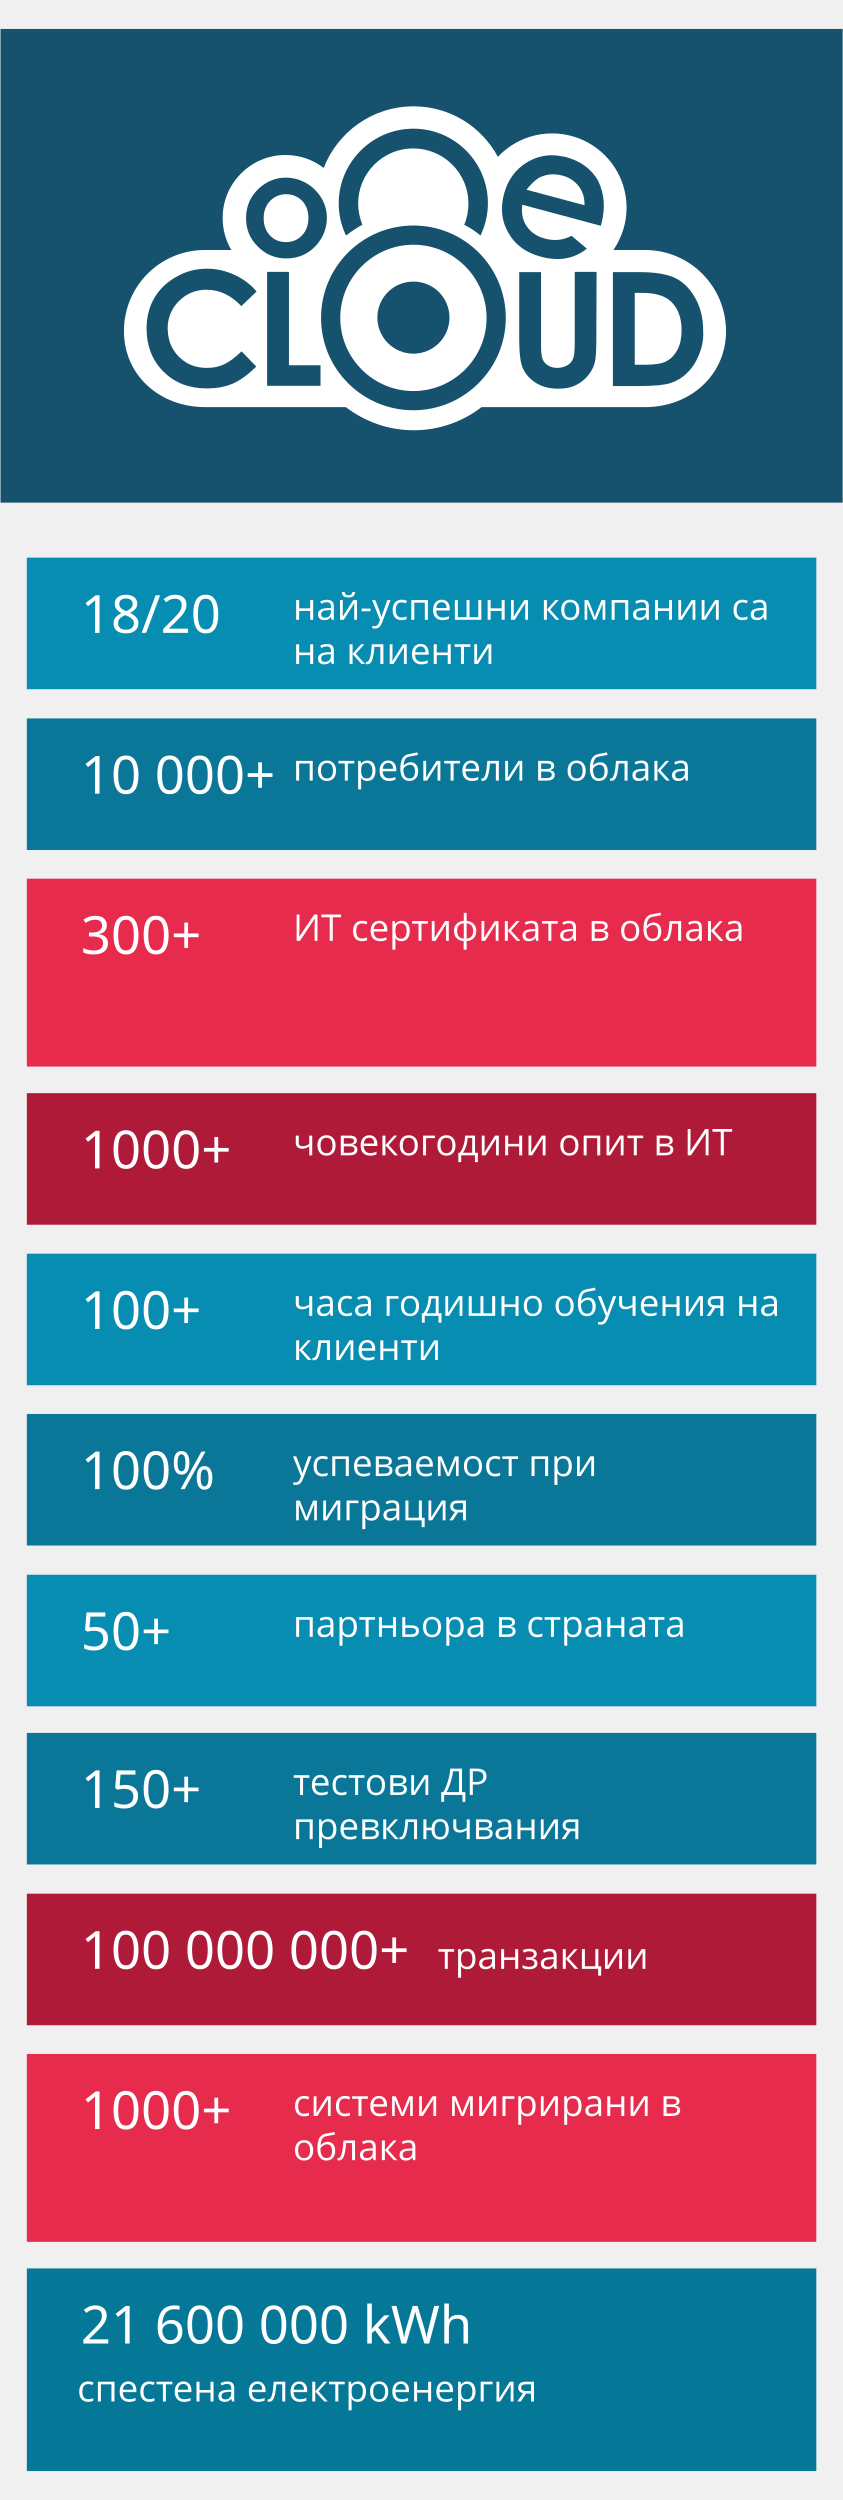
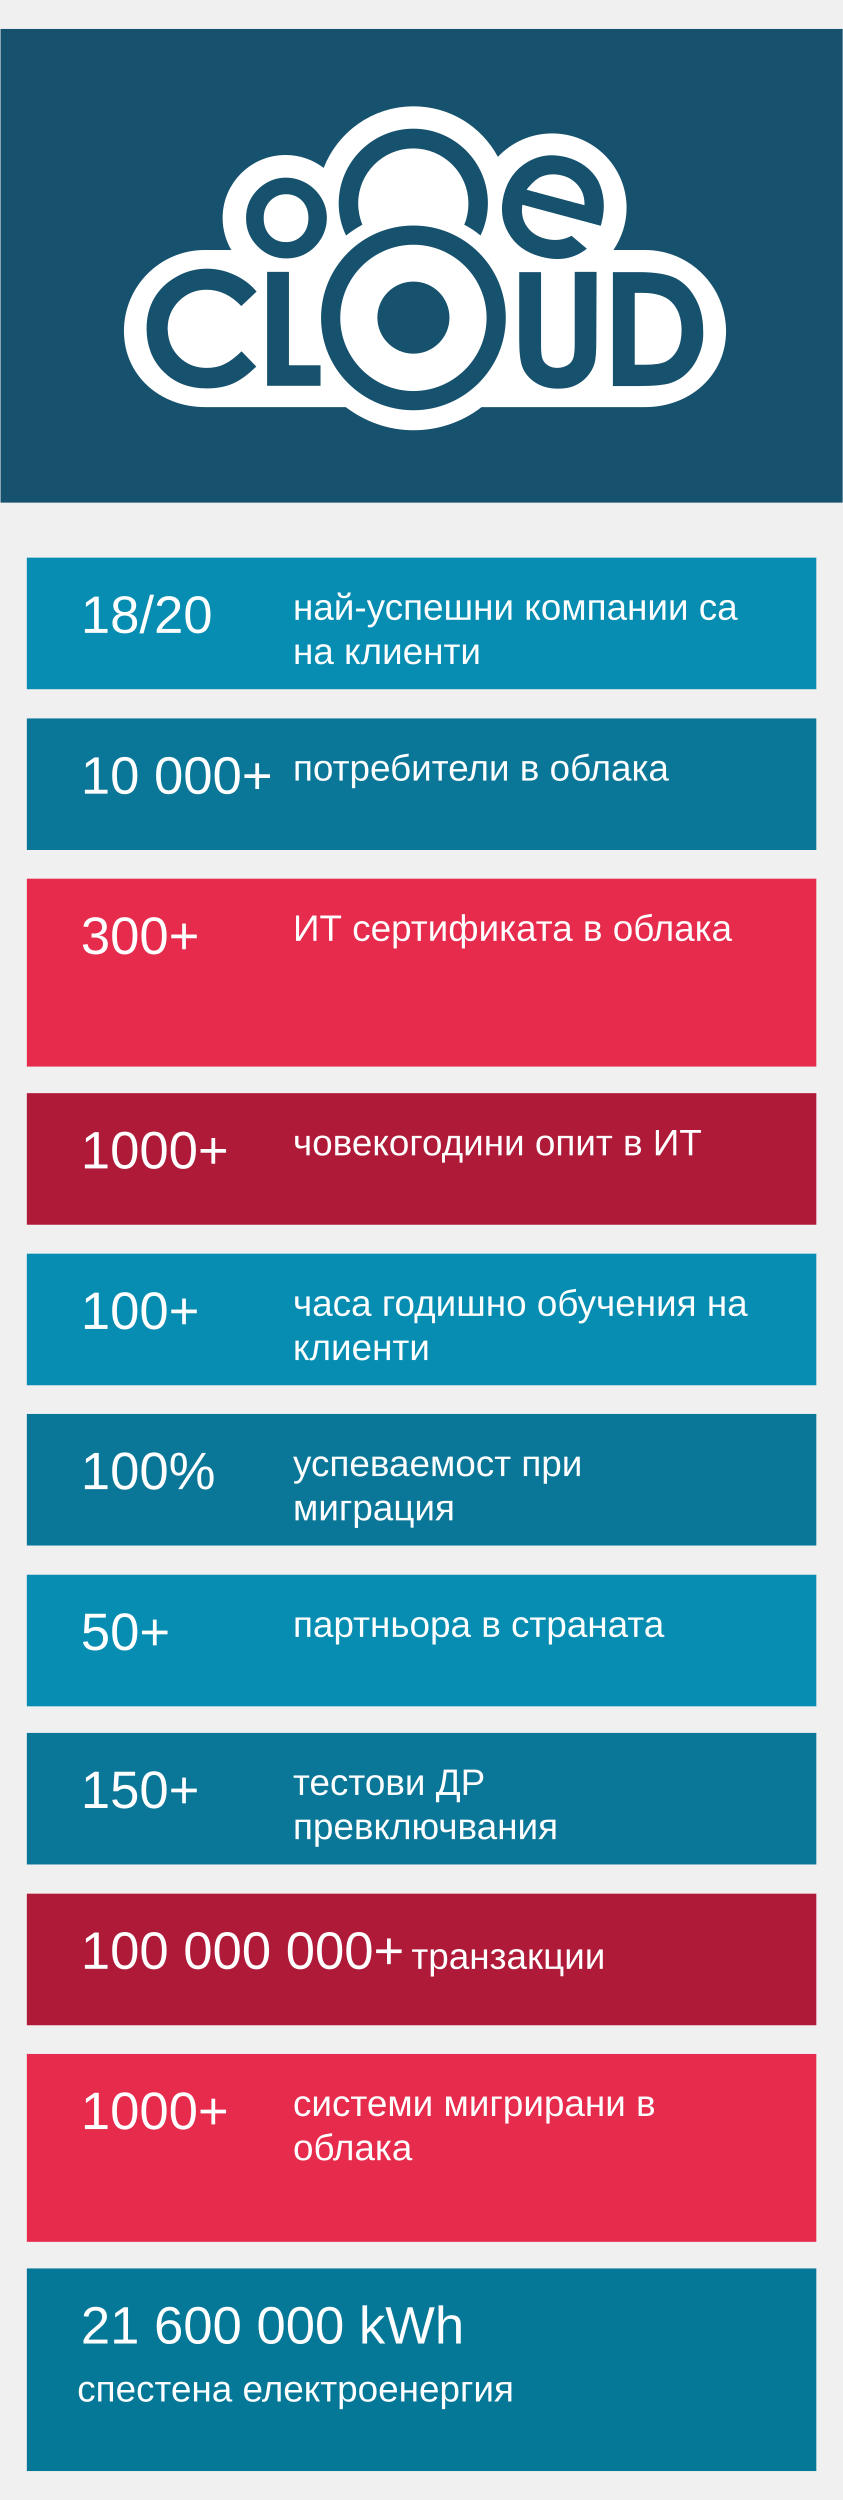
<svg xmlns="http://www.w3.org/2000/svg" xmlns:xlink="http://www.w3.org/1999/xlink" version="1.1" id="Ebene_1" x="0px" y="0px" viewBox="0 0 320 950" style="enable-background:new 0 0 320 950;" xml:space="preserve">
  <style type="text/css">
	.st0{fill:#068DB1;}
	.st1{fill:none;}
	.st2{fill:#FFFFFF;}
- 	.st3{font-family:'OpenSans';}
+ 	.st3{font-family:'HelenProRegular', 'Arial', sans-serif;}
	.st4{font-size:14px;}
- 	.st5{font-family:'OpenSans-Extrabold';}
- 	.st6{font-size:20px;}
- 	.st7{fill:#0B7798;}
- 	.st8{fill:#E62B4C;}
- 	.st9{fill:#AF1A39;}
- 	.st10{fill:#057898;}
- 	.st11{fill:#16516D;}
-     a:hover{text-decoration: underline;}
+ 	.st5{font-family:'HelenProRegular', 'Arial', sans-serif}
+ 	.st6{font-family:'HelenProBold', 'Arial', sans-serif;}
+ 	.st7{font-size:20px;}
+ 	.st8{fill:#0B7798;}
+ 	.st9{fill:#E62B4C;}
+ 	.st10{fill:#AF1A39;}
+ 	.st11{fill:#057898;}
+ 	.st12{fill:#16516D;}
</style>
  <a xlink:href="https://onecloud.bg/bg/klienti" xlink:show="new">
    <g id="gruppe_1">
      <rect x="10.2" y="211.9" class="st0" width="300" height="50" />
      <rect x="111.3" y="223.5" class="st1" width="185.7" height="33.9" />
-       <text transform="matrix(1 0 0 1 111.3339 235.5176)">
-         <tspan x="0" y="0" class="st2 st3 st4">най-успешни компании са </tspan>
-         <tspan x="0" y="16.8" class="st2 st3 st4">на клиенти</tspan>
-       </text>
-       <text transform="matrix(1 0 0 1 30.7266 240.485)" class="st2 st5 st6">18/20</text>
+       <text transform="matrix(1 0 0 1 111.3339 235.5176)" class="st2 st3 st4">най-успешни компании са </text>
+       <text transform="matrix(1 0 0 1 111.3339 252.3176)" class="st2 st5 st4">на клиенти</text>
+       <text transform="matrix(1 0 0 1 30.7266 240.485)" class="st2 st6 st7">18/20</text>
    </g>
  </a>
  <a xlink:href="https://onecloud.bg/bg/klienti" xlink:show="new">
    <g id="gruppe_2">
-       <rect x="10.2" y="273" class="st7" width="300" height="50" />
-       <text transform="matrix(1 0 0 1 30.7266 301.5884)" class="st2 st5 st6">10 000+</text>
+       <rect x="10.2" y="273" class="st8" width="300" height="50" />
+       <text transform="matrix(1 0 0 1 30.7266 301.5884)" class="st2 st6 st7">10 000+</text>
      <rect x="111.3" y="284.6" class="st1" width="185.7" height="33.9" />
      <text transform="matrix(1 0 0 1 111.3339 296.6211)" class="st2 st3 st4">потребители в облака</text>
    </g>
  </a>
  <a xlink:href="https://onecloud.bg/bg/za-nas" xlink:show="new">
    <g id="gruppe_3">
-       <rect x="10.2" y="333.9" class="st8" width="300" height="71.4" />
+       <rect x="10.2" y="333.9" class="st9" width="300" height="71.4" />
      <rect x="111.3" y="345.5" class="st1" width="185.7" height="49.5" />
      <text transform="matrix(1 0 0 1 111.3334 357.5176)" class="st2 st3 st4">ИТ сертификата в облака</text>
-       <text transform="matrix(1 0 0 1 30.7266 362.485)" class="st2 st5 st6">300+</text>
+       <text transform="matrix(1 0 0 1 30.7266 362.485)" class="st2 st6 st7">300+</text>
    </g>
  </a>
  <a xlink:href="https://onecloud.bg/bg/klienti" xlink:show="new">
    <g id="Gruppe_5">
      <rect x="10.2" y="476.4" class="st0" width="300" height="50" />
-       <text transform="matrix(1 0 0 1 30.7266 504.9856)" class="st2 st5 st6">100+</text>
+       <text transform="matrix(1 0 0 1 30.7266 504.9856)" class="st2 st6 st7">100+</text>
      <rect x="111.3" y="488" class="st1" width="185.7" height="33.9" />
-       <text transform="matrix(1 0 0 1 111.3339 500.0182)">
-         <tspan x="0" y="0" class="st2 st3 st4">часа годишно обучения на </tspan>
-         <tspan x="0" y="16.8" class="st2 st3 st4">клиенти</tspan>
-       </text>
+       <text transform="matrix(1 0 0 1 111.3339 500.0182)" class="st2 st3 st4">часа годишно обучения на </text>
+       <text transform="matrix(1 0 0 1 111.3339 516.8182)" class="st2 st5 st4">клиенти</text>
    </g>
  </a>
  <a xlink:href="https://onecloud.bg/bg/klienti" xlink:show="new">
    <g id="Gruppe_6">
-       <rect x="10.2" y="537.3" class="st7" width="300" height="50" />
+       <rect x="10.2" y="537.3" class="st8" width="300" height="50" />
      <rect x="111.3" y="548.9" class="st1" width="185.7" height="33.9" />
-       <text transform="matrix(1 0 0 1 111.3339 560.9148)">
-         <tspan x="0" y="0" class="st2 st3 st4">успеваемост при </tspan>
-         <tspan x="0" y="16.8" class="st2 st3 st4">миграция</tspan>
-       </text>
-       <text transform="matrix(1 0 0 1 30.7266 565.8822)" class="st2 st5 st6">100%</text>
+       <text transform="matrix(1 0 0 1 111.3339 560.9148)" class="st2 st5 st4">успеваемост при </text>
+       <text transform="matrix(1 0 0 1 111.3339 577.7148)" class="st2 st3 st4">миграция</text>
+       <text transform="matrix(1 0 0 1 30.7266 565.8822)" class="st2 st6 st7">100%</text>
    </g>
  </a>
  <a xlink:href="https://onecloud.bg/bg/partniori" xlink:show="new">
    <g id="gruppe_7">
      <rect x="10.2" y="598.4" class="st0" width="300" height="50" />
-       <text transform="matrix(1 0 0 1 30.7266 626.9856)" class="st2 st5 st6">50+</text>
+       <text transform="matrix(1 0 0 1 30.7266 626.9856)" class="st2 st6 st7">50+</text>
      <rect x="111.3" y="610" class="st1" width="185.7" height="33.9" />
      <text transform="matrix(1 0 0 1 111.3339 622.0182)" class="st2 st3 st4">партньора в страната</text>
    </g>
  </a>
  <a xlink:href="https://www.stone.bg/" xlink:show="new">
    <g id="Gruppe_4">
-       <rect x="10.2" y="415.4" class="st9" width="300" height="50" />
-       <text transform="matrix(1 0 0 1 30.7266 443.9856)" class="st2 st5 st6">1000+</text>
+       <rect x="10.2" y="415.4" class="st10" width="300" height="50" />
+       <text transform="matrix(1 0 0 1 30.7266 443.9856)" class="st2 st6 st7">1000+</text>
      <rect x="111.3" y="427" class="st1" width="185.7" height="33.9" />
      <text transform="matrix(1 0 0 1 111.3339 439.0182)" class="st2 st3 st4">човекогодини опит в ИТ</text>
    </g>
  </a>
  <a xlink:href="https://onecloud.bg/bg/klienti" xlink:show="new">
    <g id="Gruppe_8">
-       <rect x="10.2" y="658.5" class="st7" width="300" height="50" />
+       <rect x="10.2" y="658.5" class="st8" width="300" height="50" />
      <rect x="111.3" y="670.1" class="st1" width="185.7" height="33.9" />
-       <text transform="matrix(1 0 0 1 111.3339 682.0684)">
-         <tspan x="0" y="0" class="st2 st3 st4">тестови ДР </tspan>
-         <tspan x="0" y="16.8" class="st2 st3 st4">превключвания</tspan>
-       </text>
-       <text transform="matrix(1 0 0 1 30.7266 687.0358)" class="st2 st5 st6">150+</text>
+       <text transform="matrix(1 0 0 1 111.3339 682.0684)" class="st2 st3 st4">тестови ДР </text>
+       <text transform="matrix(1 0 0 1 111.3339 698.8684)" class="st2 st5 st4">превключвания</text>
+       <text transform="matrix(1 0 0 1 30.7266 687.0358)" class="st2 st6 st7">150+</text>
    </g>
  </a>
  <a xlink:href="https://onecloud.bg/bg/klienti" xlink:show="new">
    <g id="Gruppe_9">
-       <rect x="10.2" y="719.6" class="st9" width="300" height="50" />
-       <text transform="matrix(1 0 0 1 30.7266 748.1392)" class="st2 st5 st6">100 000 000+</text>
+       <rect x="10.2" y="719.6" class="st10" width="300" height="50" />
+       <text transform="matrix(1 0 0 1 30.7266 748.1392)" class="st2 st6 st7">100 000 000+</text>
      <rect x="166.3" y="736.2" class="st1" width="185.7" height="33.9" />
-       <text transform="matrix(1 0 0 1 166.3339 748.1718)" class="st2 st3 st4">транзакции</text>
+       <text transform="matrix(1 0 0 1 156.3339 748.1718)" class="st2 st3 st4">транзакции</text>
    </g>
  </a>
  <a xlink:href="https://onecloud.bg/bg/klienti" xlink:show="new">
    <g id="Gruppe_10">
-       <rect x="10.2" y="780.5" class="st8" width="300" height="71.4" />
+       <rect x="10.2" y="780.5" class="st9" width="300" height="71.4" />
      <rect x="111.3" y="792.1" class="st1" width="185.7" height="49.5" />
-       <text transform="matrix(1 0 0 1 111.3334 804.0684)">
-         <tspan x="0" y="0" class="st2 st3 st4">системи мигрирани в </tspan>
-         <tspan x="0" y="16.8" class="st2 st3 st4">облака</tspan>
-       </text>
-       <text transform="matrix(1 0 0 1 30.7266 809.0358)" class="st2 st5 st6">1000+</text>
+       <text transform="matrix(1 0 0 1 111.3334 804.0684)" class="st2 st3 st4">системи мигрирани в </text>
+       <text transform="matrix(1 0 0 1 111.3334 820.8684)" class="st2 st5 st4">облака</text>
+       <text transform="matrix(1 0 0 1 30.7266 809.0358)" class="st2 st6 st7">1000+</text>
    </g>
  </a>
  <a xlink:href="https://onecloud.bg/bg/klienti" xlink:show="new">
    <g id="Gruppe_11">
-       <rect x="10.2" y="862" class="st10" width="300" height="77" />
-       <text transform="matrix(1 0 0 1 30.7266 890.5364)" class="st2 st5 st6">21 600 000 kWh</text>
+       <rect x="10.2" y="862" class="st11" width="300" height="77" />
+       <text transform="matrix(1 0 0 1 30.7266 890.5364)" class="st2 st6 st7">21 600 000 kWh</text>
      <rect x="29.3" y="900.6" class="st1" width="185.7" height="33.9" />
      <text transform="matrix(1 0 0 1 29.3339 912.569)" class="st2 st3 st4">спестена електроенергия</text>
    </g>
  </a>
-   <rect x="0.2" y="11" class="st11" width="320" height="180" />
+   <rect x="0.2" y="11" class="st12" width="320" height="180" />
  <path class="st2" d="M219.7,70.5c-1.6-1.9-3.6-3.2-6.1-3.8c-2.7-0.7-5.3-0.6-7.8,0.4c-1.6,0.6-3.2,2-5,4.1l-0.7,0.9l22,5.9v-0.9  C222,74.5,221.2,72.3,219.7,70.5" />
-   <path class="st2" d="M157.1,93c-15.3,0-27.8,12.5-27.8,27.8s12.5,27.8,27.8,27.8s27.8-12.5,27.8-27.8S172.4,93,157.1,93   M157.1,134.4c-7.5,0-13.7-6.1-13.7-13.7s6.1-13.7,13.7-13.7s13.7,6.1,13.7,13.7S164.6,134.4,157.1,134.4" />
-   <path class="st2" d="M114.8,89.4c1.6-1.7,2.4-3.9,2.4-6.6c0-2.6-0.8-4.8-2.4-6.5c-1.6-1.6-3.6-2.5-6.1-2.5c-2.4,0-4.5,0.9-6.1,2.6  c-1.6,1.7-2.4,3.8-2.4,6.5c0,2.7,0.8,4.9,2.4,6.6c1.6,1.7,3.6,2.5,6.1,2.5S113.2,91.1,114.8,89.4" />
+   <path class="st2" d="M157.1,93c-15.3,0-27.8,12.5-27.8,27.8s12.5,27.8,27.8,27.8s27.8-12.5,27.8-27.8S172.4,93,157.1,93   M157.1,134.4c-7.5,0-13.7-6.1-13.7-13.7s6.1-13.7,13.7-13.7s13.7,6.1,13.7,13.7C170.8,128.3,164.6,134.4,157.1,134.4" />
+   <path class="st2" d="M114.8,89.4c1.6-1.7,2.4-3.9,2.4-6.6c0-2.6-0.8-4.8-2.4-6.5c-1.6-1.6-3.6-2.5-6.1-2.5c-2.4,0-4.5,0.9-6.1,2.6  s-2.4,3.8-2.4,6.5s0.8,4.9,2.4,6.6s3.6,2.5,6.1,2.5S113.2,91.1,114.8,89.4" />
  <path class="st2" d="M244,111.3h-2.8v27.3h3.8c3.8,0,6.5-0.4,8.2-1.3c1.7-0.9,3.1-2.3,4.2-4.3c1.1-2.1,1.6-4.6,1.6-7.5  c0-4.6-1.3-8.2-3.8-10.7C252.8,112.4,249.1,111.3,244,111.3" />
-   <path class="st2" d="M245.1,95h-12c3.1-4.6,5-10.1,5-16c0-15.7-12.7-28.3-28.3-28.3c-8.1,0-15.4,3.4-20.6,8.9  C183,48.1,171,40.4,157.1,40.4c-15.6,0-28.8,9.8-34.1,23.4c-4.1-3.1-9-4.9-14.5-4.9c-13.2,0-23.9,10.7-23.9,23.9  c0,4.5,1.2,8.6,3.3,12.2H77.8c-16.9,0-30.7,13.7-30.7,30.8c0,16.9,13.7,28.9,30.8,28.9h53.5c7.2,5.5,16.1,8.8,25.8,8.8  c9.7,0,18.7-3.3,25.8-8.8h62.2c16.9,0,30.7-12,30.7-28.9C275.8,108.7,262.1,95,245.1,95 M157.1,48.9c15.6,0,28.3,12.7,28.3,28.3  c0,4.4-1,8.5-2.8,12.3c-1.9-1.6-4-3-6.2-4.1c1.1-2.5,1.6-5.3,1.6-8.1c0-11.5-9.4-20.9-21-20.9c-11.5,0-20.9,9.4-20.9,20.9  c0,2.8,0.6,5.6,1.6,8.1c-2.2,1.2-4.3,2.6-6.2,4.1c-1.8-3.7-2.8-7.9-2.8-12.3C128.8,61.6,141.5,48.9,157.1,48.9 M65.7,132.6  c1.3,2.2,3.1,4,5.3,5.3s4.8,1.9,7.6,1.9c2.4,0,4.6-0.4,6.6-1.4c2-0.9,4.1-2.5,6.6-4.9l5.6,5.8c-3.2,3.1-6.2,5.3-9,6.5  s-6.1,1.8-9.8,1.8c-6.8,0-12.2-2.1-16.5-6.4s-6.4-9.8-6.4-16.4c0-4.3,1-8.2,2.9-11.5c1.9-3.3,4.8-6.1,8.4-8.1  c3.6-2.1,7.5-3.1,11.7-3.1c3.6,0,7,0.8,10.3,2.3c3.3,1.5,6.2,3.6,8.5,6.4l-5.8,5.5c-3.9-4.1-8.3-6.2-13.2-6.2  c-4.1,0-7.6,1.4-10.5,4.3c-2.8,2.8-4.3,6.3-4.3,10.5C63.8,127.8,64.4,130.4,65.7,132.6 M93.5,82.9c0-4.6,1.7-8.4,5-11.4  c2.9-2.6,6.3-4,10.1-4c2.7,0,5.3,0.7,7.8,2.1c2.4,1.4,4.3,3.3,5.7,5.6c1.4,2.3,2.1,4.9,2.1,7.6c0,2.8-0.7,5.3-2.1,7.8  c-1.4,2.3-3.3,4.3-5.6,5.6c-2.3,1.4-5,2-7.8,2c-4.1,0-7.8-1.5-10.7-4.5C95,90.8,93.5,87.2,93.5,82.9 M121.8,146.6h-20.3v-43.3h8.3  v35.5h12V146.6z M157.1,155.9c-19.4,0-35.1-15.7-35.1-35.1s15.7-35.1,35.1-35.1c19.4,0,35.1,15.7,35.1,35.1  C192.2,140.1,176.4,155.9,157.1,155.9 M226.6,129.2c0,4.3-0.2,7.4-0.7,9c-0.5,1.7-1.4,3.3-2.8,4.9c-1.4,1.6-3,2.7-4.8,3.5  c-1.8,0.8-3.9,1.1-6.3,1.1c-3.1,0-5.9-0.7-8.2-2.1c-2.3-1.4-4-3.3-5-5.4c-1-2.1-1.5-5.8-1.5-11v-25.8h8.3v28c0,2.4,0.2,4.1,0.6,5.1  c0.4,1,1.1,1.8,2.1,2.4c1,0.6,2.1,0.9,3.5,0.9c1.4,0,2.7-0.4,3.8-1c1.1-0.6,1.8-1.5,2.2-2.6c0.4-1,0.6-3,0.6-5.9v-27h8.3  L226.6,129.2L226.6,129.2z M228.6,84.7l-0.3,1.1l-29.8-8l-0.1,0.8c-0.3,2.9,0.4,5.5,1.9,7.6c1.6,2.2,3.8,3.7,6.9,4.5  c3.5,0.9,6.8,0.6,10-1.1l5.8,4.9c-2.4,1.9-5,3.1-7.7,3.6c-2.9,0.6-6.3,0.4-9.9-0.6c-5.6-1.5-9.7-4.5-12.2-9  c-2.6-4.4-3.1-9.4-1.7-14.7c1.4-5.4,4.4-9.5,8.9-12.2c2.9-1.7,6-2.6,9.3-2.6c1.7,0,3.6,0.3,5.4,0.7c5.6,1.5,9.7,4.6,12.2,9  C229.6,73.6,230.1,78.8,228.6,84.7 M265.6,134.8c-1.1,2.8-2.6,5.1-4.6,7c-1.9,1.9-4.1,3.1-6.3,3.8c-2.3,0.7-6.2,1.1-11.8,1.1h-10  v-43.3h9.8c6.3,0,11,0.8,14,2.3c3.1,1.6,5.6,4.1,7.5,7.6c2,3.5,3,7.6,3,12.3C267.4,128.9,266.8,132,265.6,134.8" />
+   <path class="st2" d="M245.1,95h-12c3.1-4.6,5-10.1,5-16c0-15.7-12.7-28.3-28.3-28.3c-8.1,0-15.4,3.4-20.6,8.9  C183,48.1,171,40.4,157.1,40.4c-15.6,0-28.8,9.8-34.1,23.4c-4.1-3.1-9-4.9-14.5-4.9c-13.2,0-23.9,10.7-23.9,23.9  c0,4.5,1.2,8.6,3.3,12.2H77.8c-16.9,0-30.7,13.7-30.7,30.8c0,16.9,13.7,28.9,30.8,28.9h53.5c7.2,5.5,16.1,8.8,25.8,8.8  s18.7-3.3,25.8-8.8h62.2c16.9,0,30.7-12,30.7-28.9C275.8,108.7,262.1,95,245.1,95 M157.1,48.9c15.6,0,28.3,12.7,28.3,28.3  c0,4.4-1,8.5-2.8,12.3c-1.9-1.6-4-3-6.2-4.1c1.1-2.5,1.6-5.3,1.6-8.1c0-11.5-9.4-20.9-21-20.9c-11.5,0-20.9,9.4-20.9,20.9  c0,2.8,0.6,5.6,1.6,8.1c-2.2,1.2-4.3,2.6-6.2,4.1c-1.8-3.7-2.8-7.9-2.8-12.3C128.8,61.6,141.5,48.9,157.1,48.9 M65.7,132.6  c1.3,2.2,3.1,4,5.3,5.3s4.8,1.9,7.6,1.9c2.4,0,4.6-0.4,6.6-1.4c2-0.9,4.1-2.5,6.6-4.9l5.6,5.8c-3.2,3.1-6.2,5.3-9,6.5  s-6.1,1.8-9.8,1.8c-6.8,0-12.2-2.1-16.5-6.4s-6.4-9.8-6.4-16.4c0-4.3,1-8.2,2.9-11.5s4.8-6.1,8.4-8.1c3.6-2.1,7.5-3.1,11.7-3.1  c3.6,0,7,0.8,10.3,2.3s6.2,3.6,8.5,6.4l-5.8,5.5c-3.9-4.1-8.3-6.2-13.2-6.2c-4.1,0-7.6,1.4-10.5,4.3c-2.8,2.8-4.3,6.3-4.3,10.5  C63.8,127.8,64.4,130.4,65.7,132.6 M93.5,82.9c0-4.6,1.7-8.4,5-11.4c2.9-2.6,6.3-4,10.1-4c2.7,0,5.3,0.7,7.8,2.1  c2.4,1.4,4.3,3.3,5.7,5.6c1.4,2.3,2.1,4.9,2.1,7.6c0,2.8-0.7,5.3-2.1,7.8c-1.4,2.3-3.3,4.3-5.6,5.6c-2.3,1.4-5,2-7.8,2  c-4.1,0-7.8-1.5-10.7-4.5C95,90.8,93.5,87.2,93.5,82.9 M121.8,146.6h-20.3v-43.3h8.3v35.5h12V146.6z M157.1,155.9  c-19.4,0-35.1-15.7-35.1-35.1s15.7-35.1,35.1-35.1s35.1,15.7,35.1,35.1C192.2,140.1,176.4,155.9,157.1,155.9 M226.6,129.2  c0,4.3-0.2,7.4-0.7,9c-0.5,1.7-1.4,3.3-2.8,4.9c-1.4,1.6-3,2.7-4.8,3.5s-3.9,1.1-6.3,1.1c-3.1,0-5.9-0.7-8.2-2.1  c-2.3-1.4-4-3.3-5-5.4c-1-2.1-1.5-5.8-1.5-11v-25.8h8.3v28c0,2.4,0.2,4.1,0.6,5.1c0.4,1,1.1,1.8,2.1,2.4c1,0.6,2.1,0.9,3.5,0.9  s2.7-0.4,3.8-1s1.8-1.5,2.2-2.6c0.4-1,0.6-3,0.6-5.9v-27h8.3L226.6,129.2L226.6,129.2z M228.6,84.7l-0.3,1.1l-29.8-8l-0.1,0.8  c-0.3,2.9,0.4,5.5,1.9,7.6c1.6,2.2,3.8,3.7,6.9,4.5c3.5,0.9,6.8,0.6,10-1.1l5.8,4.9c-2.4,1.9-5,3.1-7.7,3.6  c-2.9,0.6-6.3,0.4-9.9-0.6c-5.6-1.5-9.7-4.5-12.2-9c-2.6-4.4-3.1-9.4-1.7-14.7c1.4-5.4,4.4-9.5,8.9-12.2c2.9-1.7,6-2.6,9.3-2.6  c1.7,0,3.6,0.3,5.4,0.7c5.6,1.5,9.7,4.6,12.2,9C229.6,73.6,230.1,78.8,228.6,84.7 M265.6,134.8c-1.1,2.8-2.6,5.1-4.6,7  c-1.9,1.9-4.1,3.1-6.3,3.8c-2.3,0.7-6.2,1.1-11.8,1.1h-10v-43.3h9.8c6.3,0,11,0.8,14,2.3c3.1,1.6,5.6,4.1,7.5,7.6  c2,3.5,3,7.6,3,12.3C267.4,128.9,266.8,132,265.6,134.8" />
</svg>
